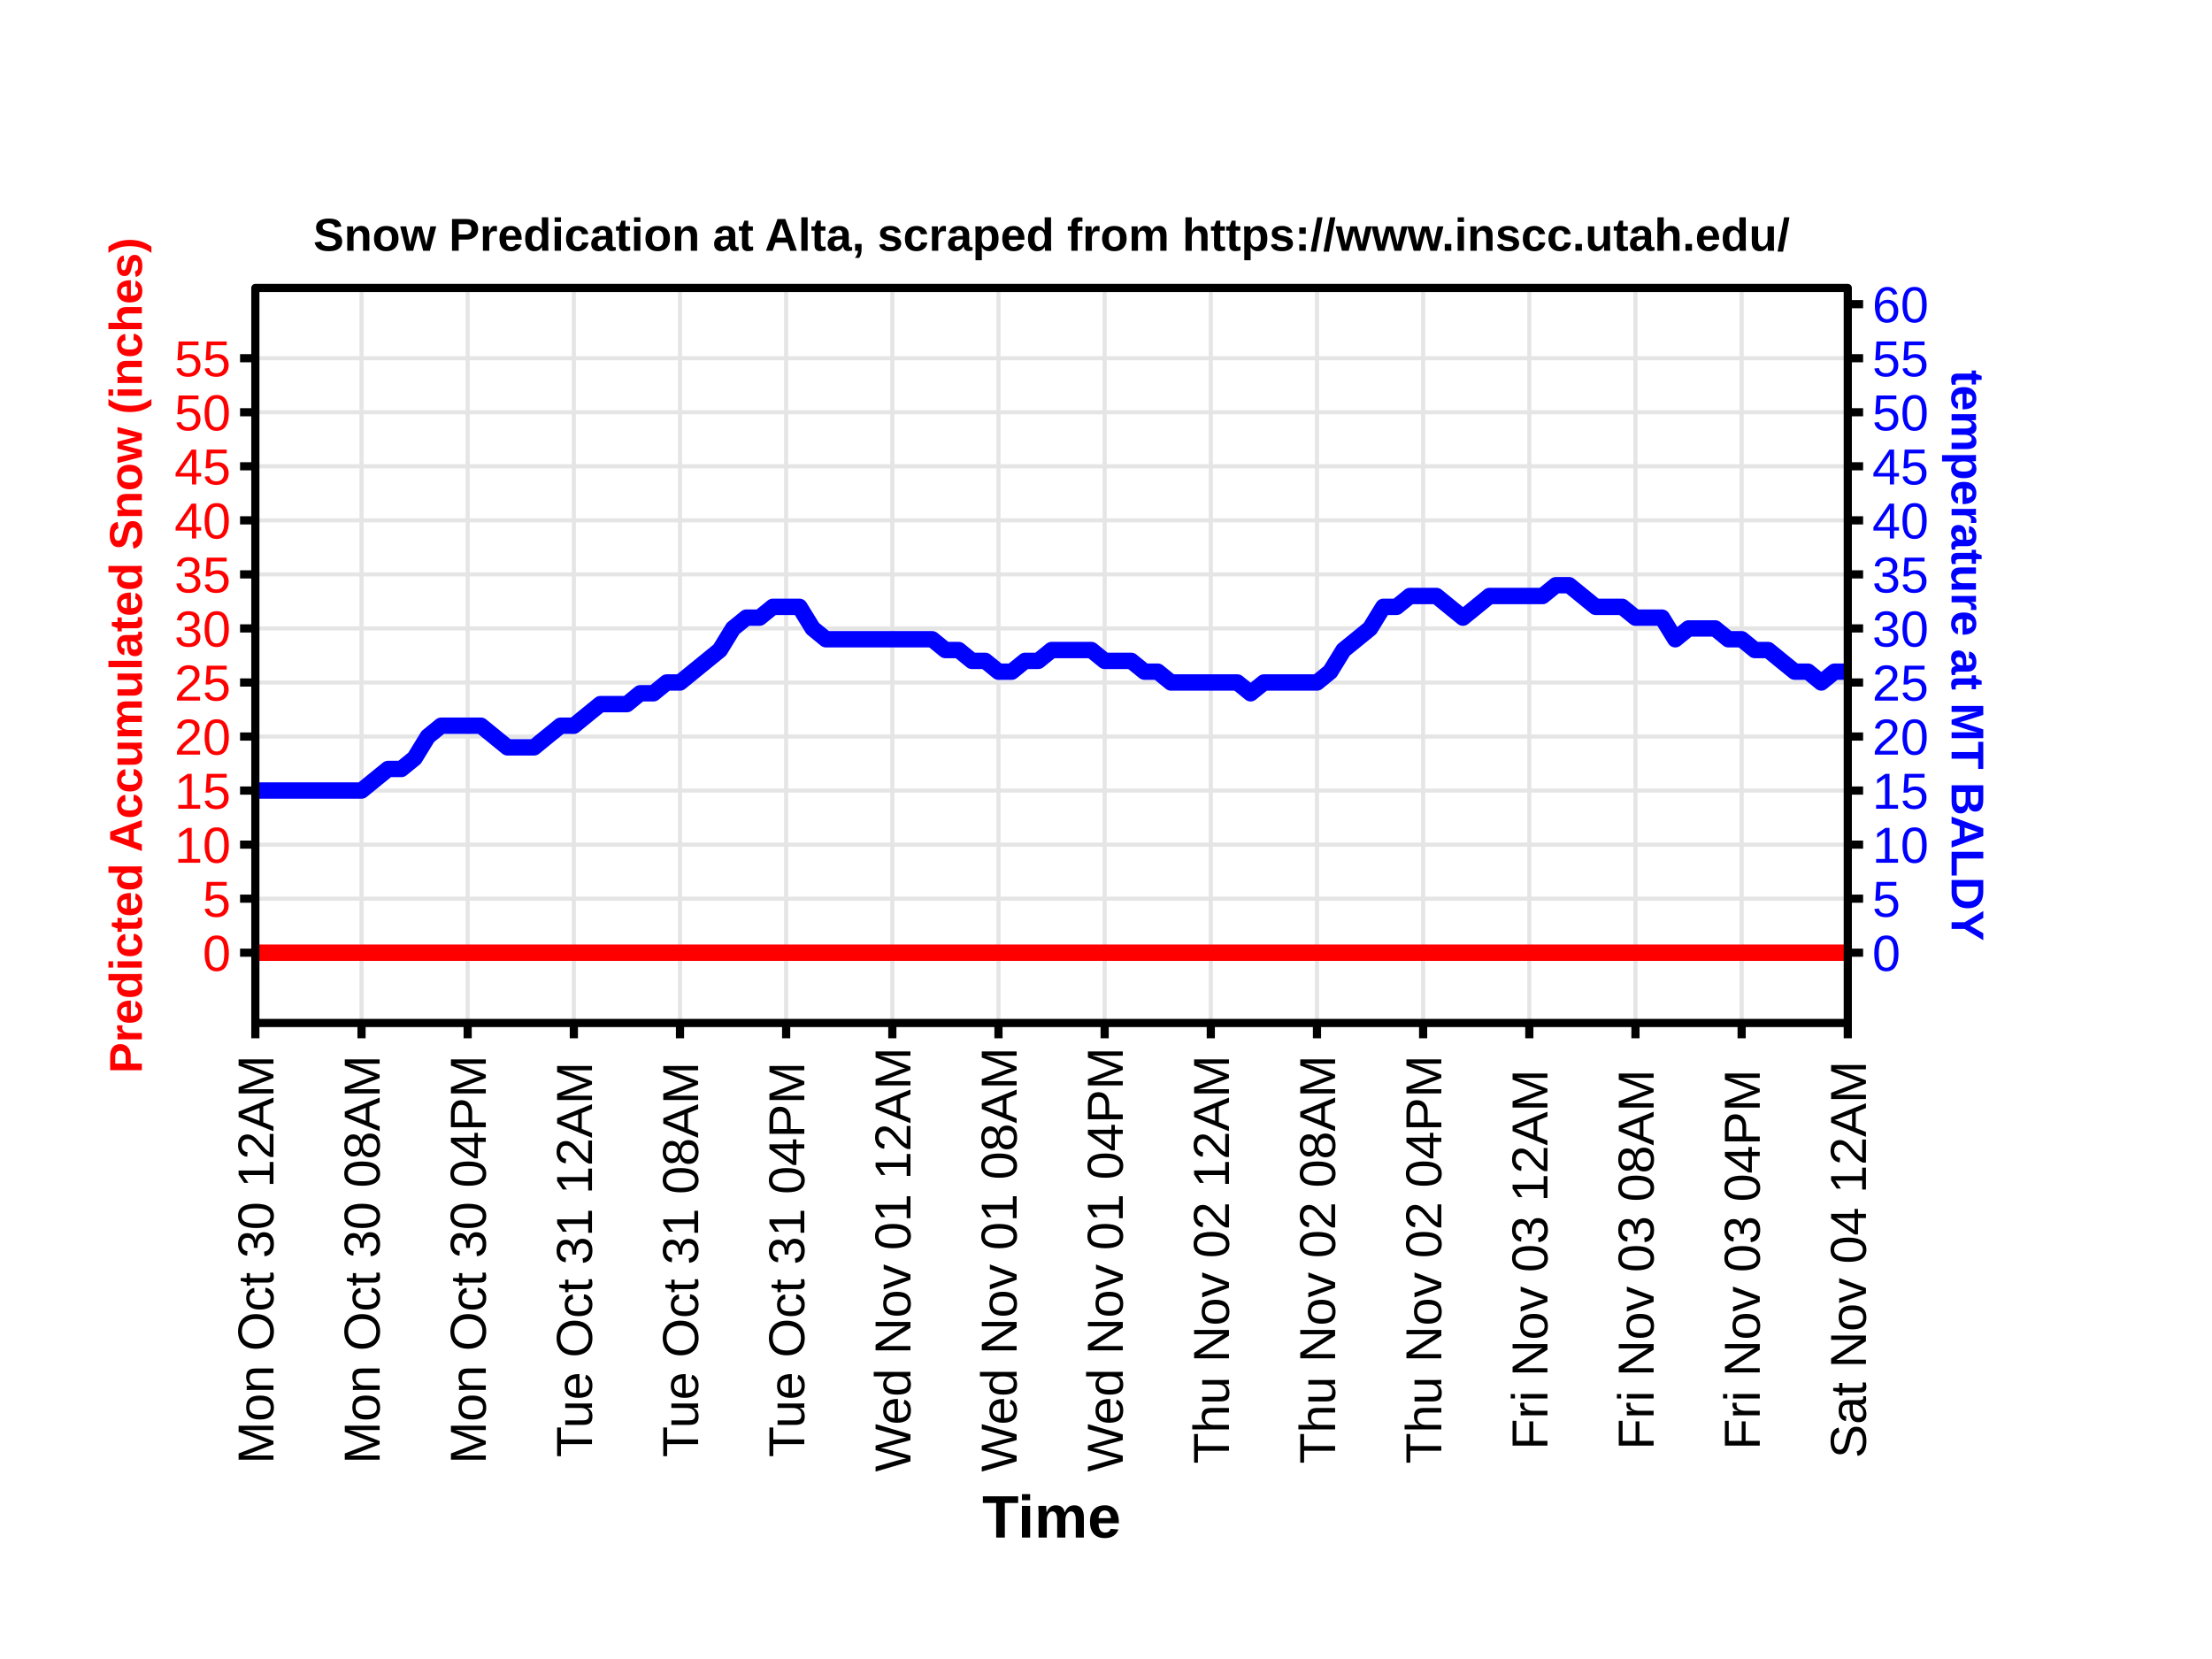
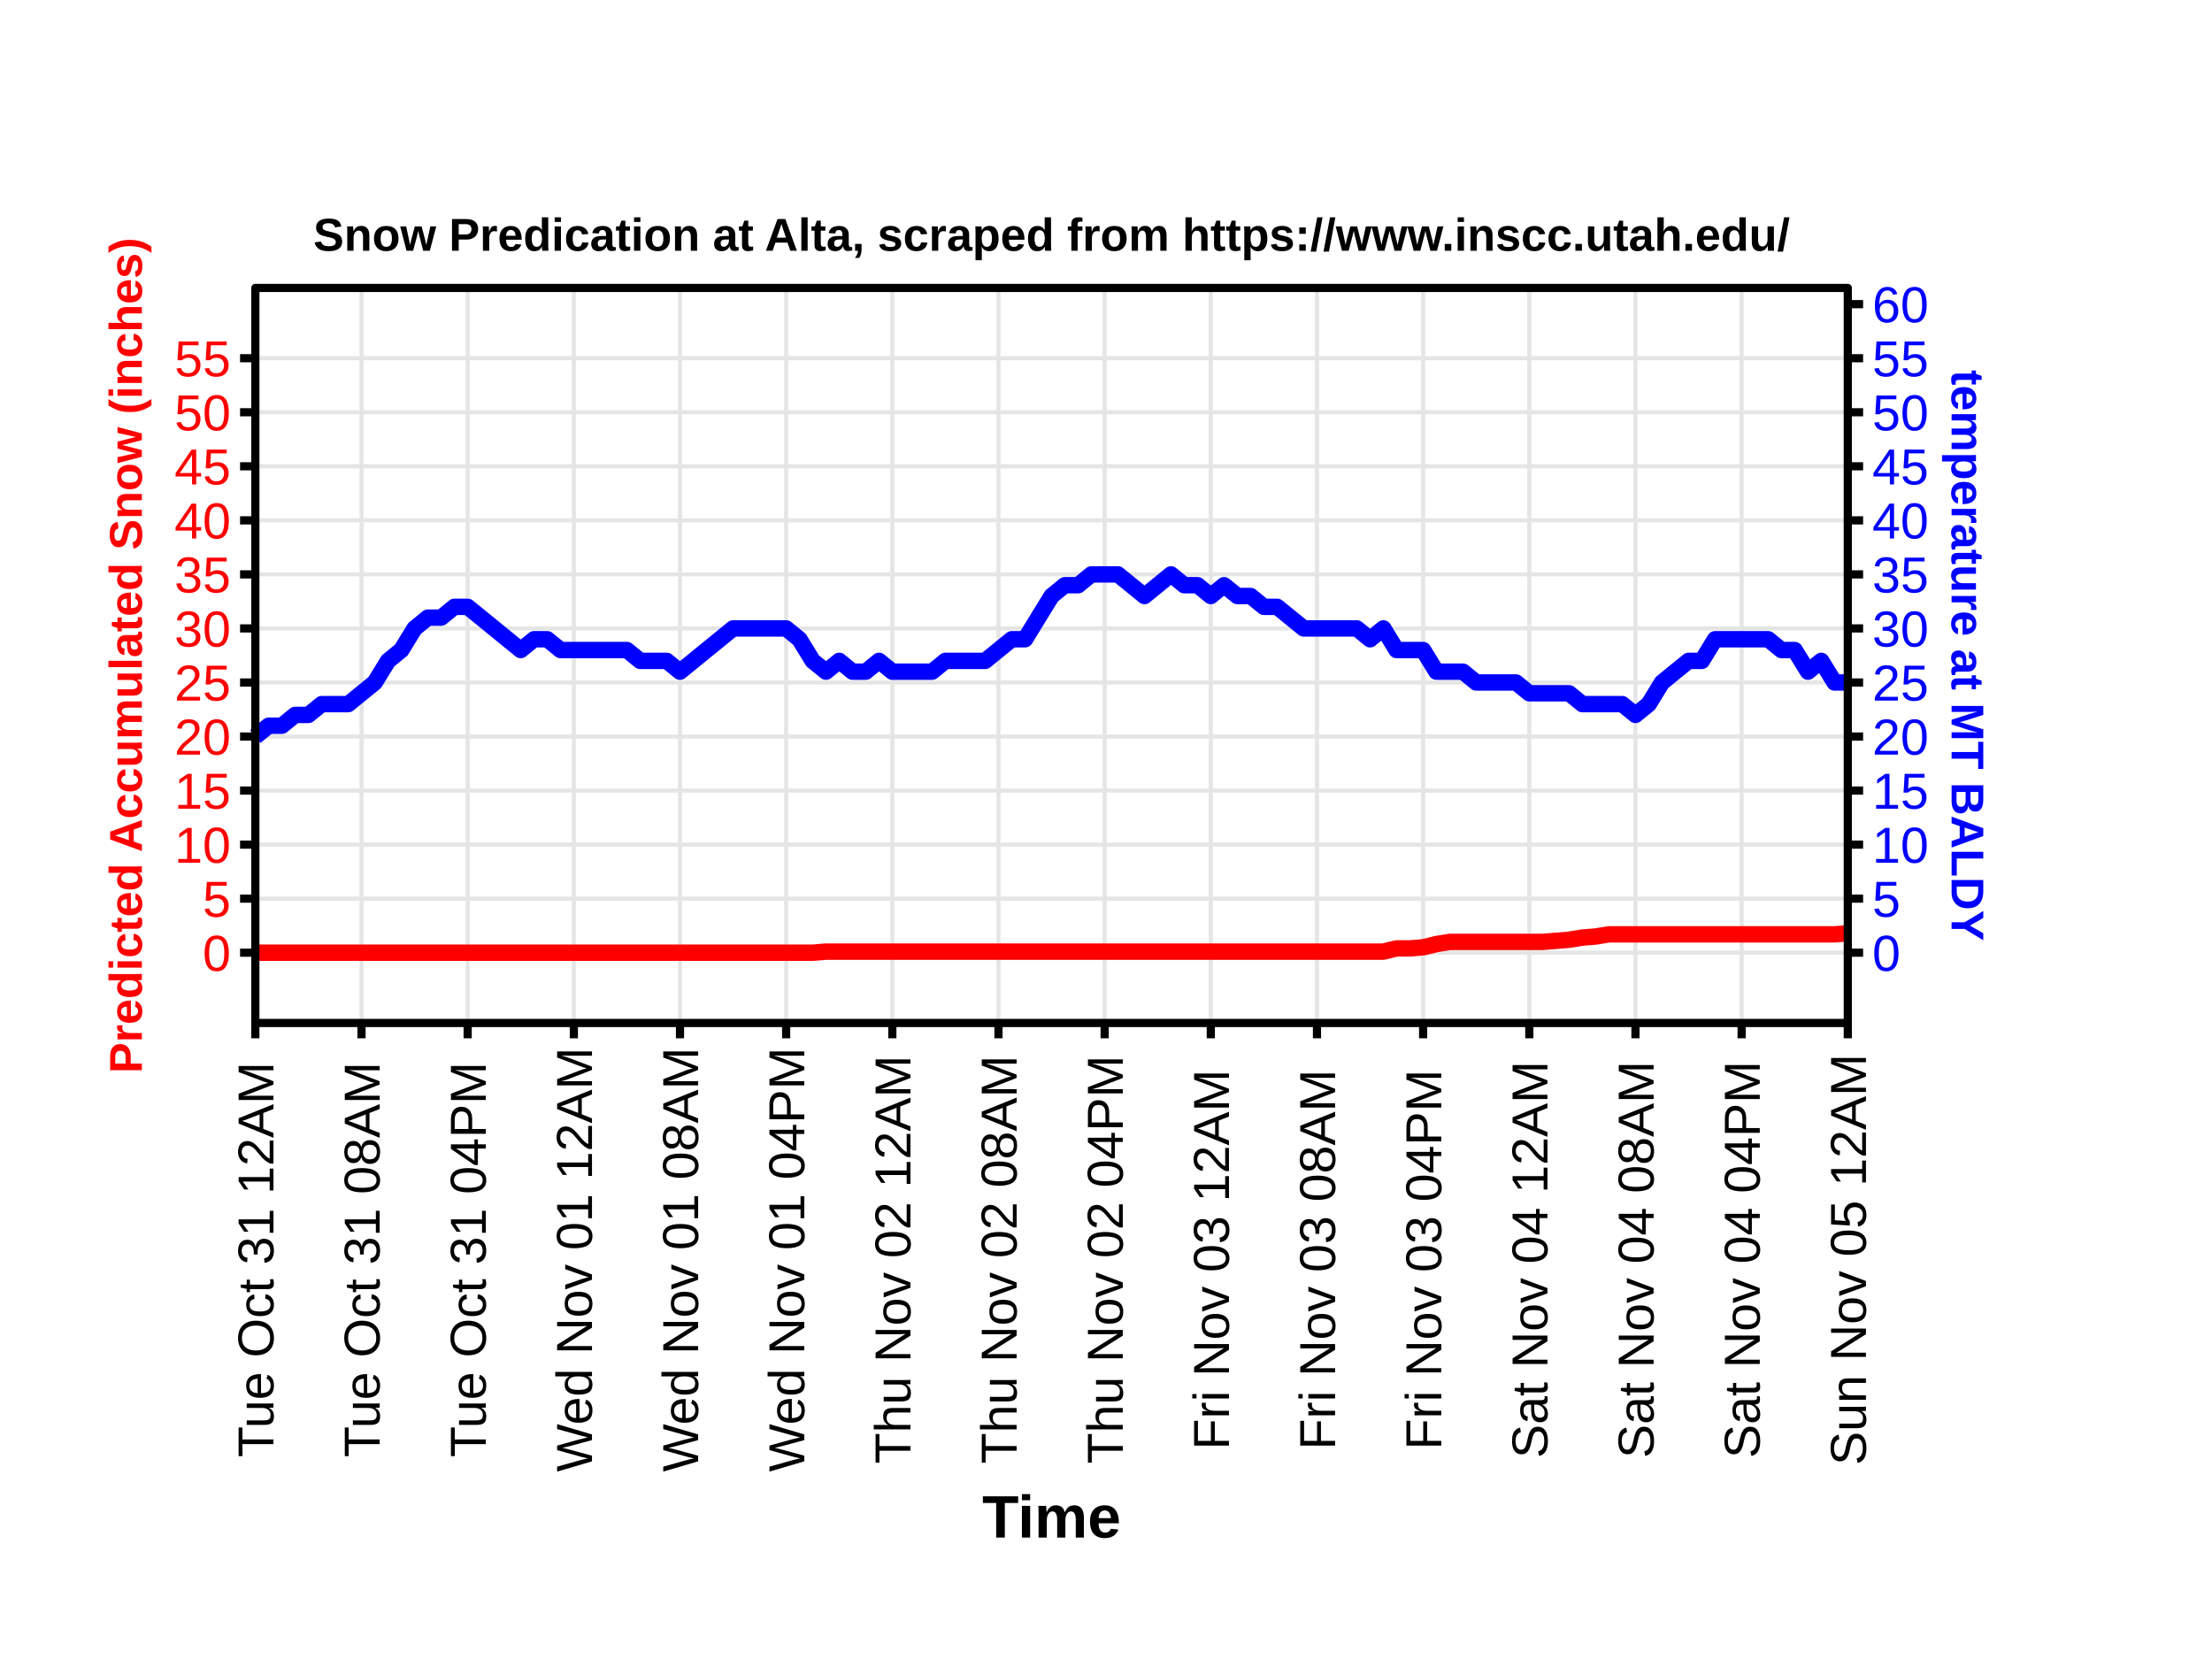
<svg xmlns="http://www.w3.org/2000/svg" class="svglite" width="576.00pt" height="432.00pt" viewBox="0 0 576.00 432.00">
  <defs>
    <style type="text/css">
    .svglite line, .svglite polyline, .svglite polygon, .svglite path, .svglite rect, .svglite circle {
      fill: none;
      stroke: #000000;
      stroke-linecap: round;
      stroke-linejoin: round;
      stroke-miterlimit: 10.00;
    }
    .svglite text {
      white-space: pre;
    }
  </style>
  </defs>
  <rect width="100%" height="100%" style="stroke: none; fill: #FFFFFF;" />
  <defs>
    <clipPath id="cpMC4wMHw1NzYuMDB8MC4wMHw0MzIuMDA=">
      <rect x="0.00" y="0.00" width="576.00" height="432.00" />
    </clipPath>
  </defs>
  <g clip-path="url(#cpMC4wMHw1NzYuMDB8MC4wMHw0MzIuMDA=)">
    <rect x="0.00" y="0.00" width="576.00" height="432.00" style="stroke-width: 1.07; stroke: none; fill: #FFFFFF;" />
    <rect x="66.49" y="74.98" width="414.67" height="191.40" style="stroke-width: 1.07; stroke: none; fill: #FFFFFF;" />
    <polyline points="66.49,248.08 481.16,248.08 " style="stroke-width: 1.07; stroke: #E5E5E5; stroke-linecap: butt;" />
    <polyline points="66.49,234.01 481.16,234.01 " style="stroke-width: 1.07; stroke: #E5E5E5; stroke-linecap: butt;" />
    <polyline points="66.49,219.94 481.16,219.94 " style="stroke-width: 1.07; stroke: #E5E5E5; stroke-linecap: butt;" />
    <polyline points="66.49,205.86 481.16,205.86 " style="stroke-width: 1.07; stroke: #E5E5E5; stroke-linecap: butt;" />
    <polyline points="66.49,191.79 481.16,191.79 " style="stroke-width: 1.07; stroke: #E5E5E5; stroke-linecap: butt;" />
    <polyline points="66.49,177.72 481.16,177.72 " style="stroke-width: 1.07; stroke: #E5E5E5; stroke-linecap: butt;" />
    <polyline points="66.49,163.64 481.16,163.64 " style="stroke-width: 1.07; stroke: #E5E5E5; stroke-linecap: butt;" />
    <polyline points="66.49,149.57 481.16,149.57 " style="stroke-width: 1.07; stroke: #E5E5E5; stroke-linecap: butt;" />
    <polyline points="66.49,135.50 481.16,135.50 " style="stroke-width: 1.07; stroke: #E5E5E5; stroke-linecap: butt;" />
    <polyline points="66.49,121.42 481.16,121.42 " style="stroke-width: 1.07; stroke: #E5E5E5; stroke-linecap: butt;" />
    <polyline points="66.49,107.35 481.16,107.35 " style="stroke-width: 1.07; stroke: #E5E5E5; stroke-linecap: butt;" />
    <polyline points="66.49,93.28 481.16,93.28 " style="stroke-width: 1.07; stroke: #E5E5E5; stroke-linecap: butt;" />
    <polyline points="66.49,266.38 66.49,74.98 " style="stroke-width: 1.07; stroke: #E5E5E5; stroke-linecap: butt;" />
    <polyline points="94.14,266.38 94.14,74.98 " style="stroke-width: 1.07; stroke: #E5E5E5; stroke-linecap: butt;" />
    <polyline points="121.78,266.38 121.78,74.98 " style="stroke-width: 1.07; stroke: #E5E5E5; stroke-linecap: butt;" />
    <polyline points="149.43,266.38 149.43,74.98 " style="stroke-width: 1.07; stroke: #E5E5E5; stroke-linecap: butt;" />
    <polyline points="177.07,266.38 177.07,74.98 " style="stroke-width: 1.07; stroke: #E5E5E5; stroke-linecap: butt;" />
    <polyline points="204.71,266.38 204.71,74.98 " style="stroke-width: 1.07; stroke: #E5E5E5; stroke-linecap: butt;" />
    <polyline points="232.36,266.38 232.36,74.98 " style="stroke-width: 1.07; stroke: #E5E5E5; stroke-linecap: butt;" />
    <polyline points="260.00,266.38 260.00,74.98 " style="stroke-width: 1.07; stroke: #E5E5E5; stroke-linecap: butt;" />
    <polyline points="287.65,266.38 287.65,74.98 " style="stroke-width: 1.07; stroke: #E5E5E5; stroke-linecap: butt;" />
    <polyline points="315.29,266.38 315.29,74.98 " style="stroke-width: 1.07; stroke: #E5E5E5; stroke-linecap: butt;" />
    <polyline points="342.94,266.38 342.94,74.98 " style="stroke-width: 1.07; stroke: #E5E5E5; stroke-linecap: butt;" />
    <polyline points="370.58,266.38 370.58,74.98 " style="stroke-width: 1.07; stroke: #E5E5E5; stroke-linecap: butt;" />
    <polyline points="398.23,266.38 398.23,74.98 " style="stroke-width: 1.07; stroke: #E5E5E5; stroke-linecap: butt;" />
    <polyline points="425.87,266.38 425.87,74.98 " style="stroke-width: 1.07; stroke: #E5E5E5; stroke-linecap: butt;" />
    <polyline points="453.52,266.38 453.52,74.98 " style="stroke-width: 1.07; stroke: #E5E5E5; stroke-linecap: butt;" />
    <polyline points="481.16,266.38 481.16,74.98 " style="stroke-width: 1.07; stroke: #E5E5E5; stroke-linecap: butt;" />
-     <polyline points="66.49,248.08 69.95,248.08 73.40,248.08 76.86,248.08 80.31,248.08 83.77,248.08 87.22,248.08 90.68,248.08 94.14,248.08 97.59,248.08 101.05,248.08 104.50,248.08 107.96,248.08 111.41,248.08 114.87,248.08 118.32,248.08 121.78,248.08 125.24,248.08 128.69,248.08 132.15,248.08 135.60,248.08 139.06,248.08 142.51,248.08 145.97,248.08 149.43,248.08 152.88,248.08 156.34,248.08 159.79,248.08 163.25,248.08 166.70,248.08 170.16,248.08 173.61,248.08 177.07,248.08 180.53,248.08 183.98,248.08 187.44,248.08 190.89,248.08 194.35,248.08 197.80,248.08 201.26,248.08 204.71,248.08 208.17,248.08 211.63,248.08 215.08,248.08 218.54,248.08 221.99,248.08 225.45,248.08 228.90,248.08 232.36,248.08 235.82,248.08 239.27,248.08 242.73,248.08 246.18,248.08 249.64,248.08 253.09,248.08 256.55,248.08 260.00,248.08 263.46,248.08 266.92,248.08 270.37,248.08 273.83,248.08 277.28,248.08 280.74,248.08 284.19,248.08 287.65,248.08 291.10,248.08 294.56,248.08 298.02,248.08 301.47,248.08 304.93,248.08 308.38,248.08 311.84,248.08 315.29,248.08 318.75,248.08 322.21,248.08 325.66,248.08 329.12,248.08 332.57,248.08 336.03,248.08 339.48,248.08 342.94,248.08 346.39,248.08 349.85,248.08 353.31,248.08 356.76,248.08 360.22,248.08 363.67,248.08 367.13,248.08 370.58,248.08 374.04,248.08 377.49,248.08 380.95,248.08 384.41,248.08 387.86,248.08 391.32,248.08 394.77,248.08 398.23,248.08 401.68,248.08 405.14,248.08 408.60,248.08 412.05,248.08 415.51,248.08 418.96,248.08 422.42,248.08 425.87,248.08 429.33,248.08 432.78,248.08 436.24,248.08 439.70,248.08 443.15,248.08 446.61,248.08 450.06,248.08 453.52,248.08 456.97,248.08 460.43,248.08 463.88,248.08 467.34,248.08 470.80,248.08 474.25,248.08 477.71,248.08 481.16,248.08 " style="stroke-width: 4.27; stroke: #FF0000; stroke-linecap: butt;" />
-     <polyline points="66.49,205.86 69.95,205.86 73.40,205.86 76.86,205.86 80.31,205.86 83.77,205.86 87.22,205.86 90.68,205.86 94.14,205.86 97.59,203.05 101.05,200.24 104.50,200.24 107.96,197.42 111.41,191.79 114.87,188.98 118.32,188.98 121.78,188.98 125.24,188.98 128.69,191.79 132.15,194.61 135.60,194.61 139.06,194.61 142.51,191.79 145.97,188.98 149.43,188.98 152.88,186.16 156.34,183.35 159.79,183.35 163.25,183.35 166.70,180.53 170.16,180.53 173.61,177.72 177.07,177.72 180.53,174.90 183.98,172.09 187.44,169.27 190.89,163.64 194.35,160.83 197.80,160.83 201.26,158.02 204.71,158.02 208.17,158.02 211.63,163.64 215.08,166.46 218.54,166.46 221.99,166.46 225.45,166.46 228.90,166.46 232.36,166.46 235.82,166.46 239.27,166.46 242.73,166.46 246.18,169.27 249.64,169.27 253.09,172.09 256.55,172.09 260.00,174.90 263.46,174.90 266.92,172.09 270.37,172.09 273.83,169.27 277.28,169.27 280.74,169.27 284.19,169.27 287.65,172.09 291.10,172.09 294.56,172.09 298.02,174.90 301.47,174.90 304.93,177.72 308.38,177.72 311.84,177.72 315.29,177.72 318.75,177.72 322.21,177.72 325.66,180.53 329.12,177.72 332.57,177.72 336.03,177.72 339.48,177.72 342.94,177.72 346.39,174.90 349.85,169.27 353.31,166.46 356.76,163.64 360.22,158.02 363.67,158.02 367.13,155.20 370.58,155.20 374.04,155.20 377.49,158.02 380.95,160.83 384.41,158.02 387.86,155.20 391.32,155.20 394.77,155.20 398.23,155.20 401.68,155.20 405.14,152.39 408.60,152.39 412.05,155.20 415.51,158.02 418.96,158.02 422.42,158.02 425.87,160.83 429.33,160.83 432.78,160.83 436.24,166.46 439.70,163.64 443.15,163.64 446.61,163.64 450.06,166.46 453.52,166.46 456.97,169.27 460.43,169.27 463.88,172.09 467.34,174.90 470.80,174.90 474.25,177.72 477.71,174.90 481.16,174.90 " style="stroke-width: 4.27; stroke: #0000FF; stroke-linecap: butt;" />
+     <polyline points="66.49,248.08 69.95,248.08 73.40,248.08 76.86,248.08 80.31,248.08 83.77,248.08 87.22,248.08 90.68,248.08 94.14,248.08 97.59,248.08 101.05,248.08 104.50,248.08 107.96,248.08 111.41,248.08 114.87,248.08 118.32,248.08 121.78,248.08 125.24,248.08 128.69,248.08 132.15,248.08 135.60,248.08 139.06,248.08 142.51,248.08 145.97,248.08 149.43,248.08 152.88,248.08 156.34,248.08 159.79,248.08 163.25,248.08 166.70,248.08 170.16,248.08 173.61,248.08 177.07,248.08 180.53,248.08 183.98,248.08 187.44,248.08 190.89,248.08 194.35,248.08 197.80,248.08 201.26,248.08 204.71,248.08 208.17,248.08 211.63,248.08 215.08,247.80 218.54,247.80 221.99,247.80 225.45,247.80 228.90,247.80 232.36,247.80 235.82,247.80 239.27,247.80 242.73,247.80 246.18,247.80 249.64,247.80 253.09,247.80 256.55,247.80 260.00,247.80 263.46,247.80 266.92,247.80 270.37,247.80 273.83,247.80 277.28,247.80 280.74,247.80 284.19,247.80 287.65,247.80 291.10,247.80 294.56,247.80 298.02,247.80 301.47,247.80 304.93,247.80 308.38,247.80 311.84,247.80 315.29,247.80 318.75,247.80 322.21,247.80 325.66,247.80 329.12,247.80 332.57,247.80 336.03,247.80 339.48,247.80 342.94,247.80 346.39,247.80 349.85,247.80 353.31,247.80 356.76,247.80 360.22,247.80 363.67,246.96 367.13,246.96 370.58,246.68 374.04,245.83 377.49,245.27 380.95,245.27 384.41,245.27 387.86,245.27 391.32,245.27 394.77,245.27 398.23,245.27 401.68,245.27 405.14,244.99 408.60,244.71 412.05,244.14 415.51,243.86 418.96,243.30 422.42,243.30 425.87,243.30 429.33,243.30 432.78,243.30 436.24,243.30 439.70,243.30 443.15,243.30 446.61,243.30 450.06,243.30 453.52,243.30 456.97,243.30 460.43,243.30 463.88,243.30 467.34,243.30 470.80,243.30 474.25,243.30 477.71,243.30 481.16,243.02 " style="stroke-width: 4.27; stroke: #FF0000; stroke-linecap: butt;" />
+     <polyline points="66.49,191.79 69.95,188.98 73.40,188.98 76.86,186.16 80.31,186.16 83.77,183.35 87.22,183.35 90.68,183.35 94.14,180.53 97.59,177.72 101.05,172.09 104.50,169.27 107.96,163.64 111.41,160.83 114.87,160.83 118.32,158.02 121.78,158.02 125.24,160.83 128.69,163.64 132.15,166.46 135.60,169.27 139.06,166.46 142.51,166.46 145.97,169.27 149.43,169.27 152.88,169.27 156.34,169.27 159.79,169.27 163.25,169.27 166.70,172.09 170.16,172.09 173.61,172.09 177.07,174.90 180.53,172.09 183.98,169.27 187.44,166.46 190.89,163.64 194.35,163.64 197.80,163.64 201.26,163.64 204.71,163.64 208.17,166.46 211.63,172.09 215.08,174.90 218.54,172.09 221.99,174.90 225.45,174.90 228.90,172.09 232.36,174.90 235.82,174.90 239.27,174.90 242.73,174.90 246.18,172.09 249.64,172.09 253.09,172.09 256.55,172.09 260.00,169.27 263.46,166.46 266.92,166.46 270.37,160.83 273.83,155.20 277.28,152.39 280.74,152.39 284.19,149.57 287.65,149.57 291.10,149.57 294.56,152.39 298.02,155.20 301.47,152.39 304.93,149.57 308.38,152.39 311.84,152.39 315.29,155.20 318.75,152.39 322.21,155.20 325.66,155.20 329.12,158.02 332.57,158.02 336.03,160.83 339.48,163.64 342.94,163.64 346.39,163.64 349.85,163.64 353.31,163.64 356.76,166.46 360.22,163.64 363.67,169.27 367.13,169.27 370.58,169.27 374.04,174.90 377.49,174.90 380.95,174.90 384.41,177.72 387.86,177.72 391.32,177.72 394.77,177.72 398.23,180.53 401.68,180.53 405.14,180.53 408.60,180.53 412.05,183.35 415.51,183.35 418.96,183.35 422.42,183.35 425.87,186.16 429.33,183.35 432.78,177.72 436.24,174.90 439.70,172.09 443.15,172.09 446.61,166.46 450.06,166.46 453.52,166.46 456.97,166.46 460.43,166.46 463.88,169.27 467.34,169.27 470.80,174.90 474.25,172.09 477.71,177.72 481.16,177.72 " style="stroke-width: 4.27; stroke: #0000FF; stroke-linecap: butt;" />
    <rect x="66.49" y="74.98" width="414.67" height="191.40" style="stroke-width: 2.13;" />
    <text x="60.11" y="252.81" text-anchor="end" style="font-size: 13.20px;fill: #FF0000; font-family: &quot;Arial&quot;;" textLength="7.34px" lengthAdjust="spacingAndGlyphs">0</text>
    <text x="60.11" y="238.73" text-anchor="end" style="font-size: 13.20px;fill: #FF0000; font-family: &quot;Arial&quot;;" textLength="7.34px" lengthAdjust="spacingAndGlyphs">5</text>
    <text x="60.11" y="224.66" text-anchor="end" style="font-size: 13.20px;fill: #FF0000; font-family: &quot;Arial&quot;;" textLength="14.67px" lengthAdjust="spacingAndGlyphs">10</text>
    <text x="60.11" y="210.59" text-anchor="end" style="font-size: 13.20px;fill: #FF0000; font-family: &quot;Arial&quot;;" textLength="14.67px" lengthAdjust="spacingAndGlyphs">15</text>
    <text x="60.11" y="196.51" text-anchor="end" style="font-size: 13.20px;fill: #FF0000; font-family: &quot;Arial&quot;;" textLength="14.67px" lengthAdjust="spacingAndGlyphs">20</text>
    <text x="60.11" y="182.44" text-anchor="end" style="font-size: 13.20px;fill: #FF0000; font-family: &quot;Arial&quot;;" textLength="14.67px" lengthAdjust="spacingAndGlyphs">25</text>
    <text x="60.11" y="168.37" text-anchor="end" style="font-size: 13.20px;fill: #FF0000; font-family: &quot;Arial&quot;;" textLength="14.67px" lengthAdjust="spacingAndGlyphs">30</text>
    <text x="60.11" y="154.29" text-anchor="end" style="font-size: 13.20px;fill: #FF0000; font-family: &quot;Arial&quot;;" textLength="14.67px" lengthAdjust="spacingAndGlyphs">35</text>
    <text x="60.11" y="140.22" text-anchor="end" style="font-size: 13.20px;fill: #FF0000; font-family: &quot;Arial&quot;;" textLength="14.67px" lengthAdjust="spacingAndGlyphs">40</text>
    <text x="60.11" y="126.15" text-anchor="end" style="font-size: 13.20px;fill: #FF0000; font-family: &quot;Arial&quot;;" textLength="14.67px" lengthAdjust="spacingAndGlyphs">45</text>
    <text x="60.11" y="112.07" text-anchor="end" style="font-size: 13.20px;fill: #FF0000; font-family: &quot;Arial&quot;;" textLength="14.67px" lengthAdjust="spacingAndGlyphs">50</text>
    <text x="60.11" y="98.00" text-anchor="end" style="font-size: 13.20px;fill: #FF0000; font-family: &quot;Arial&quot;;" textLength="14.67px" lengthAdjust="spacingAndGlyphs">55</text>
    <polyline points="62.51,248.08 66.49,248.08 " style="stroke-width: 2.13; stroke-linecap: butt;" />
    <polyline points="62.51,234.01 66.49,234.01 " style="stroke-width: 2.13; stroke-linecap: butt;" />
    <polyline points="62.51,219.94 66.49,219.94 " style="stroke-width: 2.13; stroke-linecap: butt;" />
    <polyline points="62.51,205.86 66.49,205.86 " style="stroke-width: 2.13; stroke-linecap: butt;" />
    <polyline points="62.51,191.79 66.49,191.79 " style="stroke-width: 2.13; stroke-linecap: butt;" />
    <polyline points="62.51,177.72 66.49,177.72 " style="stroke-width: 2.13; stroke-linecap: butt;" />
    <polyline points="62.51,163.64 66.49,163.64 " style="stroke-width: 2.13; stroke-linecap: butt;" />
    <polyline points="62.51,149.57 66.49,149.57 " style="stroke-width: 2.13; stroke-linecap: butt;" />
    <polyline points="62.51,135.50 66.49,135.50 " style="stroke-width: 2.13; stroke-linecap: butt;" />
    <polyline points="62.51,121.42 66.49,121.42 " style="stroke-width: 2.13; stroke-linecap: butt;" />
    <polyline points="62.51,107.35 66.49,107.35 " style="stroke-width: 2.13; stroke-linecap: butt;" />
    <polyline points="62.51,93.28 66.49,93.28 " style="stroke-width: 2.13; stroke-linecap: butt;" />
    <polyline points="481.16,248.08 485.15,248.08 " style="stroke-width: 2.13; stroke-linecap: butt;" />
    <polyline points="481.16,234.01 485.15,234.01 " style="stroke-width: 2.13; stroke-linecap: butt;" />
    <polyline points="481.16,219.94 485.15,219.94 " style="stroke-width: 2.13; stroke-linecap: butt;" />
    <polyline points="481.16,205.86 485.15,205.86 " style="stroke-width: 2.13; stroke-linecap: butt;" />
    <polyline points="481.16,191.79 485.15,191.79 " style="stroke-width: 2.13; stroke-linecap: butt;" />
    <polyline points="481.16,177.72 485.15,177.72 " style="stroke-width: 2.13; stroke-linecap: butt;" />
    <polyline points="481.16,163.64 485.15,163.64 " style="stroke-width: 2.13; stroke-linecap: butt;" />
    <polyline points="481.16,149.57 485.15,149.57 " style="stroke-width: 2.13; stroke-linecap: butt;" />
    <polyline points="481.16,135.50 485.15,135.50 " style="stroke-width: 2.13; stroke-linecap: butt;" />
    <polyline points="481.16,121.42 485.15,121.42 " style="stroke-width: 2.13; stroke-linecap: butt;" />
    <polyline points="481.16,107.35 485.15,107.35 " style="stroke-width: 2.13; stroke-linecap: butt;" />
    <polyline points="481.16,93.28 485.15,93.28 " style="stroke-width: 2.13; stroke-linecap: butt;" />
    <polyline points="481.16,79.20 485.15,79.20 " style="stroke-width: 2.13; stroke-linecap: butt;" />
    <text x="487.54" y="252.81" style="font-size: 13.20px;fill: #0000FF; font-family: &quot;Arial&quot;;" textLength="7.34px" lengthAdjust="spacingAndGlyphs">0</text>
    <text x="487.54" y="238.73" style="font-size: 13.20px;fill: #0000FF; font-family: &quot;Arial&quot;;" textLength="7.34px" lengthAdjust="spacingAndGlyphs">5</text>
    <text x="487.54" y="224.66" style="font-size: 13.20px;fill: #0000FF; font-family: &quot;Arial&quot;;" textLength="14.67px" lengthAdjust="spacingAndGlyphs">10</text>
    <text x="487.54" y="210.59" style="font-size: 13.20px;fill: #0000FF; font-family: &quot;Arial&quot;;" textLength="14.67px" lengthAdjust="spacingAndGlyphs">15</text>
    <text x="487.54" y="196.51" style="font-size: 13.20px;fill: #0000FF; font-family: &quot;Arial&quot;;" textLength="14.67px" lengthAdjust="spacingAndGlyphs">20</text>
    <text x="487.54" y="182.44" style="font-size: 13.20px;fill: #0000FF; font-family: &quot;Arial&quot;;" textLength="14.67px" lengthAdjust="spacingAndGlyphs">25</text>
    <text x="487.54" y="168.37" style="font-size: 13.20px;fill: #0000FF; font-family: &quot;Arial&quot;;" textLength="14.67px" lengthAdjust="spacingAndGlyphs">30</text>
    <text x="487.54" y="154.29" style="font-size: 13.20px;fill: #0000FF; font-family: &quot;Arial&quot;;" textLength="14.67px" lengthAdjust="spacingAndGlyphs">35</text>
    <text x="487.54" y="140.22" style="font-size: 13.20px;fill: #0000FF; font-family: &quot;Arial&quot;;" textLength="14.67px" lengthAdjust="spacingAndGlyphs">40</text>
    <text x="487.54" y="126.15" style="font-size: 13.20px;fill: #0000FF; font-family: &quot;Arial&quot;;" textLength="14.67px" lengthAdjust="spacingAndGlyphs">45</text>
    <text x="487.54" y="112.07" style="font-size: 13.20px;fill: #0000FF; font-family: &quot;Arial&quot;;" textLength="14.67px" lengthAdjust="spacingAndGlyphs">50</text>
    <text x="487.54" y="98.00" style="font-size: 13.20px;fill: #0000FF; font-family: &quot;Arial&quot;;" textLength="14.67px" lengthAdjust="spacingAndGlyphs">55</text>
    <text x="487.54" y="83.93" style="font-size: 13.20px;fill: #0000FF; font-family: &quot;Arial&quot;;" textLength="14.67px" lengthAdjust="spacingAndGlyphs">60</text>
    <polyline points="66.49,270.36 66.49,266.38 " style="stroke-width: 2.13; stroke-linecap: butt;" />
    <polyline points="94.14,270.36 94.14,266.38 " style="stroke-width: 2.13; stroke-linecap: butt;" />
    <polyline points="121.78,270.36 121.78,266.38 " style="stroke-width: 2.13; stroke-linecap: butt;" />
    <polyline points="149.43,270.36 149.43,266.38 " style="stroke-width: 2.13; stroke-linecap: butt;" />
    <polyline points="177.07,270.36 177.07,266.38 " style="stroke-width: 2.13; stroke-linecap: butt;" />
    <polyline points="204.71,270.36 204.71,266.38 " style="stroke-width: 2.13; stroke-linecap: butt;" />
    <polyline points="232.36,270.36 232.36,266.38 " style="stroke-width: 2.13; stroke-linecap: butt;" />
    <polyline points="260.00,270.36 260.00,266.38 " style="stroke-width: 2.13; stroke-linecap: butt;" />
    <polyline points="287.65,270.36 287.65,266.38 " style="stroke-width: 2.13; stroke-linecap: butt;" />
    <polyline points="315.29,270.36 315.29,266.38 " style="stroke-width: 2.13; stroke-linecap: butt;" />
    <polyline points="342.94,270.36 342.94,266.38 " style="stroke-width: 2.13; stroke-linecap: butt;" />
    <polyline points="370.58,270.36 370.58,266.38 " style="stroke-width: 2.13; stroke-linecap: butt;" />
    <polyline points="398.23,270.36 398.23,266.38 " style="stroke-width: 2.13; stroke-linecap: butt;" />
    <polyline points="425.87,270.36 425.87,266.38 " style="stroke-width: 2.13; stroke-linecap: butt;" />
    <polyline points="453.52,270.36 453.52,266.38 " style="stroke-width: 2.13; stroke-linecap: butt;" />
    <polyline points="481.16,270.36 481.16,266.38 " style="stroke-width: 2.13; stroke-linecap: butt;" />
-     <text transform="translate(71.21,327.99) rotate(-90)" text-anchor="middle" style="font-size: 13.20px; font-family: &quot;Arial&quot;;" textLength="106.31px" lengthAdjust="spacingAndGlyphs">Mon Oct 30 12AM</text>
-     <text transform="translate(98.86,327.99) rotate(-90)" text-anchor="middle" style="font-size: 13.20px; font-family: &quot;Arial&quot;;" textLength="106.31px" lengthAdjust="spacingAndGlyphs">Mon Oct 30 08AM</text>
-     <text transform="translate(126.50,327.99) rotate(-90)" text-anchor="middle" style="font-size: 13.20px; font-family: &quot;Arial&quot;;" textLength="106.31px" lengthAdjust="spacingAndGlyphs">Mon Oct 30 04PM</text>
-     <text transform="translate(154.15,327.99) rotate(-90)" text-anchor="middle" style="font-size: 13.20px; font-family: &quot;Arial&quot;;" textLength="102.89px" lengthAdjust="spacingAndGlyphs">Tue Oct 31 12AM</text>
-     <text transform="translate(181.79,327.99) rotate(-90)" text-anchor="middle" style="font-size: 13.20px; font-family: &quot;Arial&quot;;" textLength="102.89px" lengthAdjust="spacingAndGlyphs">Tue Oct 31 08AM</text>
-     <text transform="translate(209.44,327.99) rotate(-90)" text-anchor="middle" style="font-size: 13.20px; font-family: &quot;Arial&quot;;" textLength="102.89px" lengthAdjust="spacingAndGlyphs">Tue Oct 31 04PM</text>
-     <text transform="translate(237.08,327.99) rotate(-90)" text-anchor="middle" style="font-size: 13.20px; font-family: &quot;Arial&quot;;" textLength="110.47px" lengthAdjust="spacingAndGlyphs">Wed Nov 01 12AM</text>
-     <text transform="translate(264.73,327.99) rotate(-90)" text-anchor="middle" style="font-size: 13.20px; font-family: &quot;Arial&quot;;" textLength="110.47px" lengthAdjust="spacingAndGlyphs">Wed Nov 01 08AM</text>
-     <text transform="translate(292.37,327.99) rotate(-90)" text-anchor="middle" style="font-size: 13.20px; font-family: &quot;Arial&quot;;" textLength="110.47px" lengthAdjust="spacingAndGlyphs">Wed Nov 01 04PM</text>
-     <text transform="translate(320.02,327.99) rotate(-90)" text-anchor="middle" style="font-size: 13.20px; font-family: &quot;Arial&quot;;" textLength="106.32px" lengthAdjust="spacingAndGlyphs">Thu Nov 02 12AM</text>
-     <text transform="translate(347.66,327.99) rotate(-90)" text-anchor="middle" style="font-size: 13.20px; font-family: &quot;Arial&quot;;" textLength="106.32px" lengthAdjust="spacingAndGlyphs">Thu Nov 02 08AM</text>
-     <text transform="translate(375.31,327.99) rotate(-90)" text-anchor="middle" style="font-size: 13.20px; font-family: &quot;Arial&quot;;" textLength="106.32px" lengthAdjust="spacingAndGlyphs">Thu Nov 02 04PM</text>
-     <text transform="translate(402.95,327.99) rotate(-90)" text-anchor="middle" style="font-size: 13.20px; font-family: &quot;Arial&quot;;" textLength="98.96px" lengthAdjust="spacingAndGlyphs">Fri Nov 03 12AM</text>
-     <text transform="translate(430.60,327.99) rotate(-90)" text-anchor="middle" style="font-size: 13.20px; font-family: &quot;Arial&quot;;" textLength="98.96px" lengthAdjust="spacingAndGlyphs">Fri Nov 03 08AM</text>
-     <text transform="translate(458.24,327.99) rotate(-90)" text-anchor="middle" style="font-size: 13.20px; font-family: &quot;Arial&quot;;" textLength="98.96px" lengthAdjust="spacingAndGlyphs">Fri Nov 03 04PM</text>
-     <text transform="translate(485.89,327.99) rotate(-90)" text-anchor="middle" style="font-size: 13.20px; font-family: &quot;Arial&quot;;" textLength="103.38px" lengthAdjust="spacingAndGlyphs">Sat Nov 04 12AM</text>
+     <text transform="translate(71.21,327.99) rotate(-90)" text-anchor="middle" style="font-size: 13.20px; font-family: &quot;Arial&quot;;" textLength="102.89px" lengthAdjust="spacingAndGlyphs">Tue Oct 31 12AM</text>
+     <text transform="translate(98.86,327.99) rotate(-90)" text-anchor="middle" style="font-size: 13.20px; font-family: &quot;Arial&quot;;" textLength="102.89px" lengthAdjust="spacingAndGlyphs">Tue Oct 31 08AM</text>
+     <text transform="translate(126.50,327.99) rotate(-90)" text-anchor="middle" style="font-size: 13.20px; font-family: &quot;Arial&quot;;" textLength="102.89px" lengthAdjust="spacingAndGlyphs">Tue Oct 31 04PM</text>
+     <text transform="translate(154.15,327.99) rotate(-90)" text-anchor="middle" style="font-size: 13.20px; font-family: &quot;Arial&quot;;" textLength="110.47px" lengthAdjust="spacingAndGlyphs">Wed Nov 01 12AM</text>
+     <text transform="translate(181.79,327.99) rotate(-90)" text-anchor="middle" style="font-size: 13.20px; font-family: &quot;Arial&quot;;" textLength="110.47px" lengthAdjust="spacingAndGlyphs">Wed Nov 01 08AM</text>
+     <text transform="translate(209.44,327.99) rotate(-90)" text-anchor="middle" style="font-size: 13.20px; font-family: &quot;Arial&quot;;" textLength="110.47px" lengthAdjust="spacingAndGlyphs">Wed Nov 01 04PM</text>
+     <text transform="translate(237.08,327.99) rotate(-90)" text-anchor="middle" style="font-size: 13.20px; font-family: &quot;Arial&quot;;" textLength="106.32px" lengthAdjust="spacingAndGlyphs">Thu Nov 02 12AM</text>
+     <text transform="translate(264.73,327.99) rotate(-90)" text-anchor="middle" style="font-size: 13.20px; font-family: &quot;Arial&quot;;" textLength="106.32px" lengthAdjust="spacingAndGlyphs">Thu Nov 02 08AM</text>
+     <text transform="translate(292.37,327.99) rotate(-90)" text-anchor="middle" style="font-size: 13.20px; font-family: &quot;Arial&quot;;" textLength="106.32px" lengthAdjust="spacingAndGlyphs">Thu Nov 02 04PM</text>
+     <text transform="translate(320.02,327.99) rotate(-90)" text-anchor="middle" style="font-size: 13.20px; font-family: &quot;Arial&quot;;" textLength="98.96px" lengthAdjust="spacingAndGlyphs">Fri Nov 03 12AM</text>
+     <text transform="translate(347.66,327.99) rotate(-90)" text-anchor="middle" style="font-size: 13.20px; font-family: &quot;Arial&quot;;" textLength="98.96px" lengthAdjust="spacingAndGlyphs">Fri Nov 03 08AM</text>
+     <text transform="translate(375.31,327.99) rotate(-90)" text-anchor="middle" style="font-size: 13.20px; font-family: &quot;Arial&quot;;" textLength="98.96px" lengthAdjust="spacingAndGlyphs">Fri Nov 03 04PM</text>
+     <text transform="translate(402.95,327.99) rotate(-90)" text-anchor="middle" style="font-size: 13.20px; font-family: &quot;Arial&quot;;" textLength="103.38px" lengthAdjust="spacingAndGlyphs">Sat Nov 04 12AM</text>
+     <text transform="translate(430.60,327.99) rotate(-90)" text-anchor="middle" style="font-size: 13.20px; font-family: &quot;Arial&quot;;" textLength="103.38px" lengthAdjust="spacingAndGlyphs">Sat Nov 04 08AM</text>
+     <text transform="translate(458.24,327.99) rotate(-90)" text-anchor="middle" style="font-size: 13.20px; font-family: &quot;Arial&quot;;" textLength="103.38px" lengthAdjust="spacingAndGlyphs">Sat Nov 04 04PM</text>
+     <text transform="translate(485.89,327.99) rotate(-90)" text-anchor="middle" style="font-size: 13.20px; font-family: &quot;Arial&quot;;" textLength="107.06px" lengthAdjust="spacingAndGlyphs">Sun Nov 05 12AM</text>
    <text x="273.83" y="400.37" text-anchor="middle" style="font-size: 15.60px; font-weight: bold; font-family: &quot;Arial&quot;;" textLength="36.12px" lengthAdjust="spacingAndGlyphs">Time</text>
    <text transform="translate(36.94,170.68) rotate(-90)" text-anchor="middle" style="font-size: 12.00px; font-weight: bold;fill: #FF0000; font-family: &quot;Arial&quot;;" textLength="217.61px" lengthAdjust="spacingAndGlyphs">Predicted Accumulated Snow (inches)</text>
    <text transform="translate(508.19,170.68) rotate(90)" text-anchor="middle" style="font-size: 12.00px; font-weight: bold;fill: #0000FF; font-family: &quot;Arial&quot;;" textLength="148.71px" lengthAdjust="spacingAndGlyphs">temperature at MT BALDY</text>
    <text x="273.83" y="65.29" text-anchor="middle" style="font-size: 12.00px; font-weight: bold; font-family: &quot;Arial&quot;;" textLength="384.53px" lengthAdjust="spacingAndGlyphs">Snow Predication at Alta, scraped from https://www.inscc.utah.edu/</text>
  </g>
</svg>
